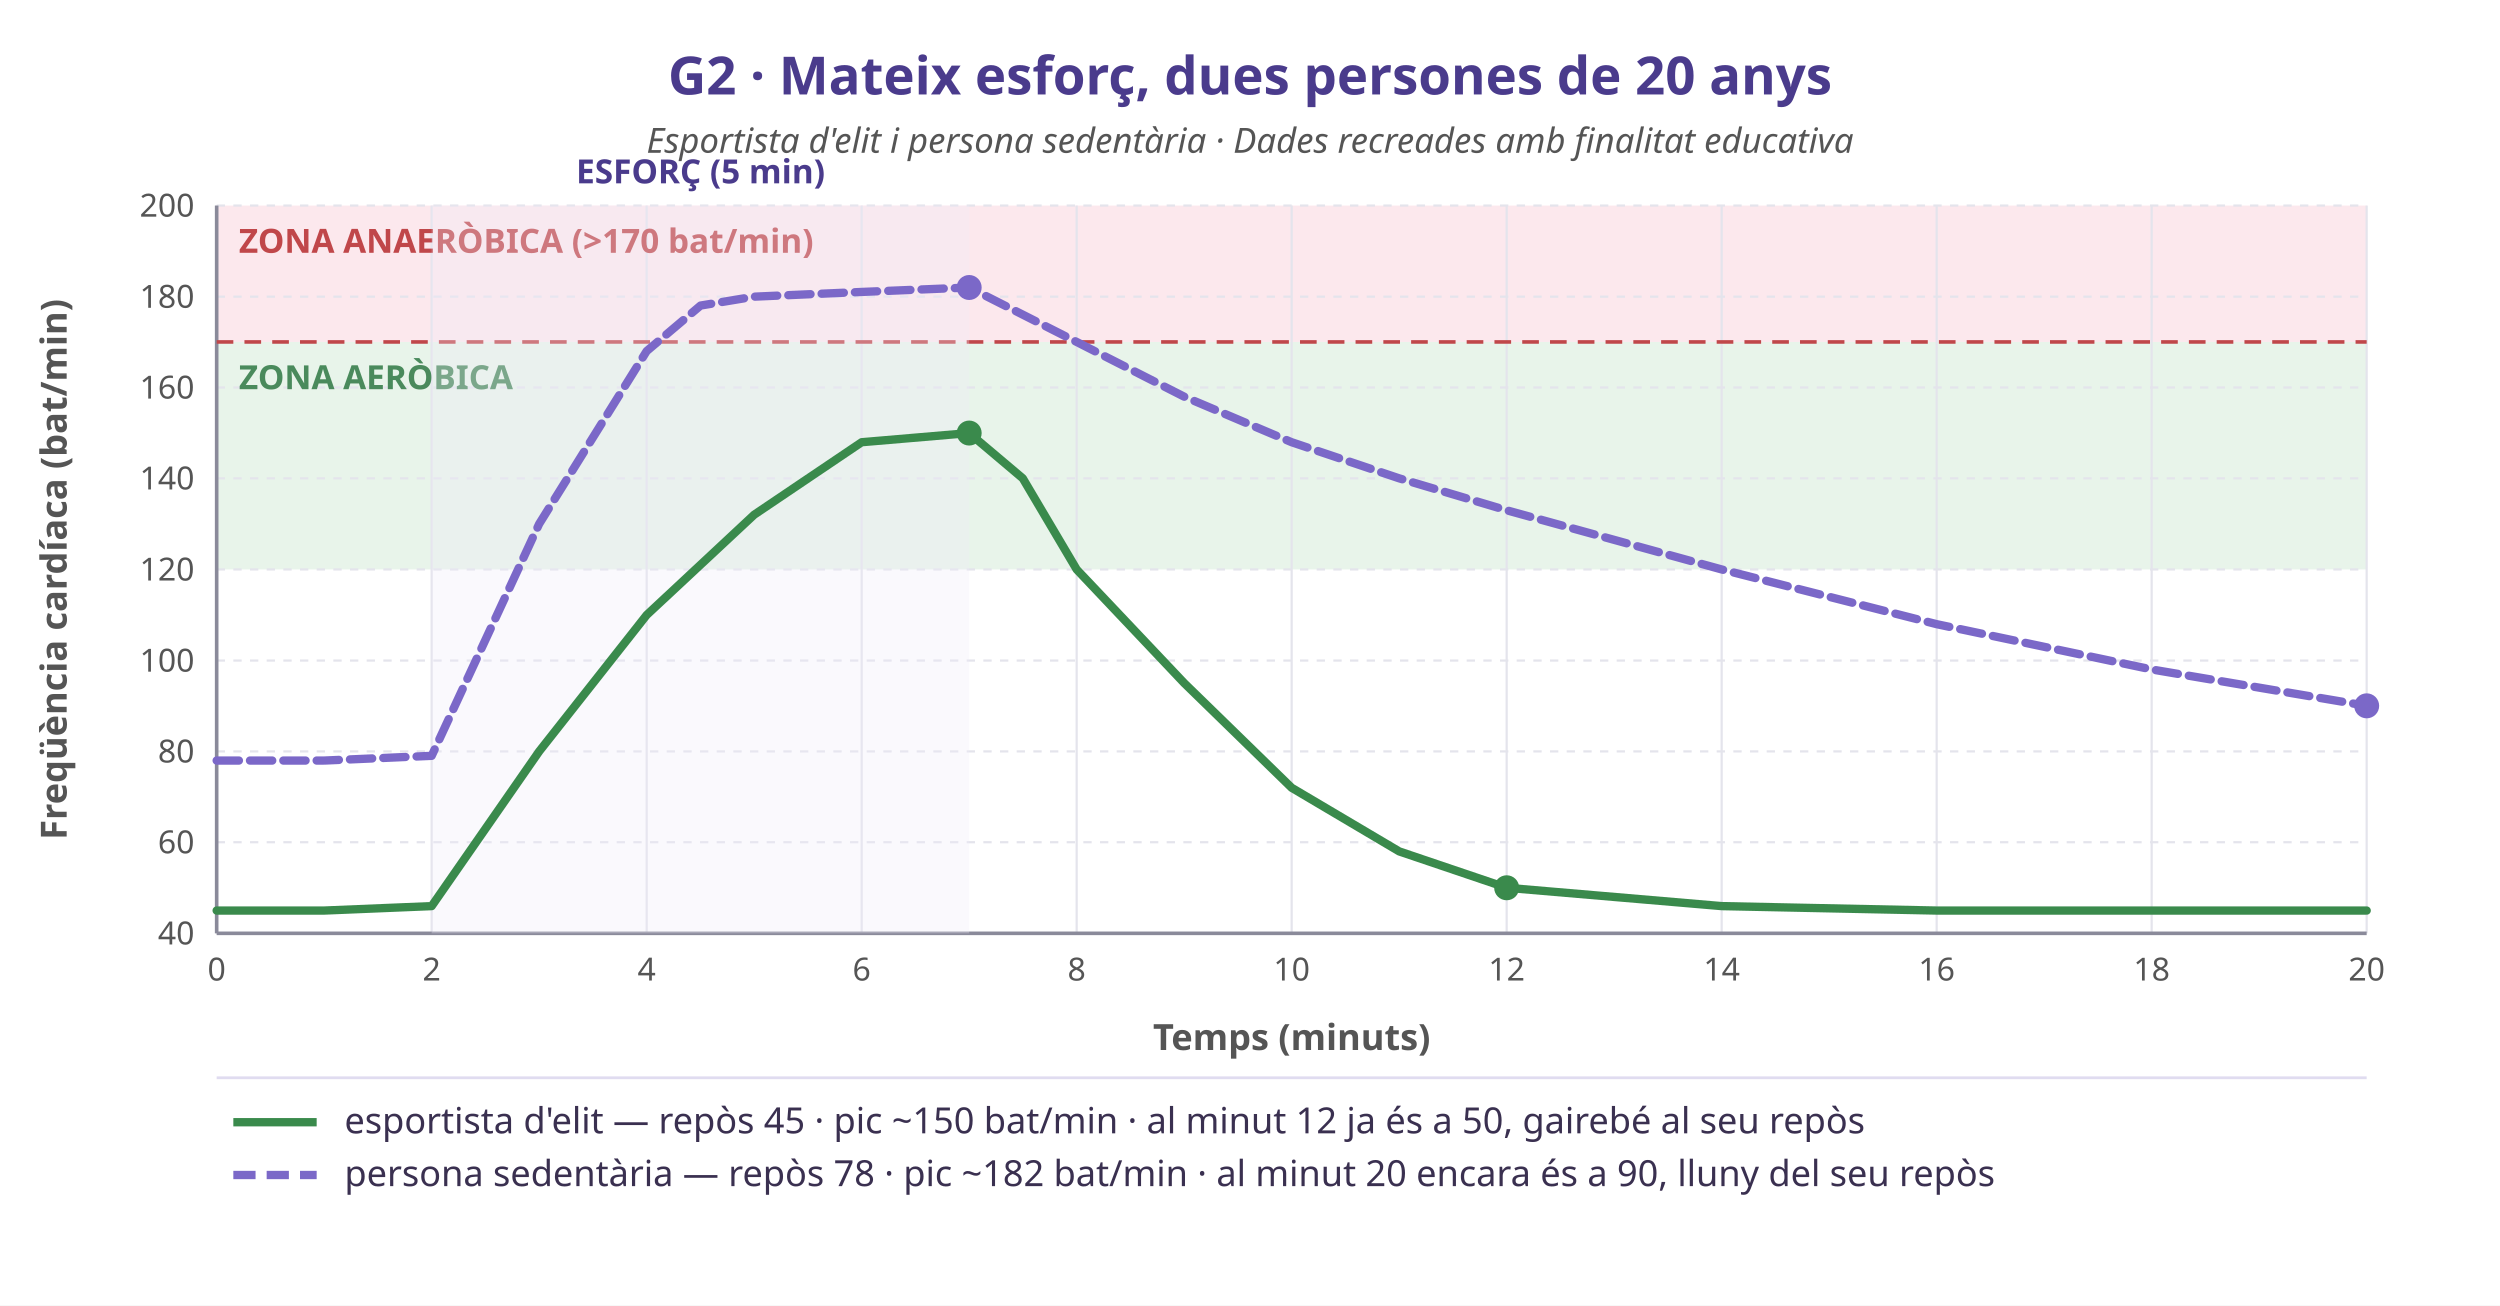
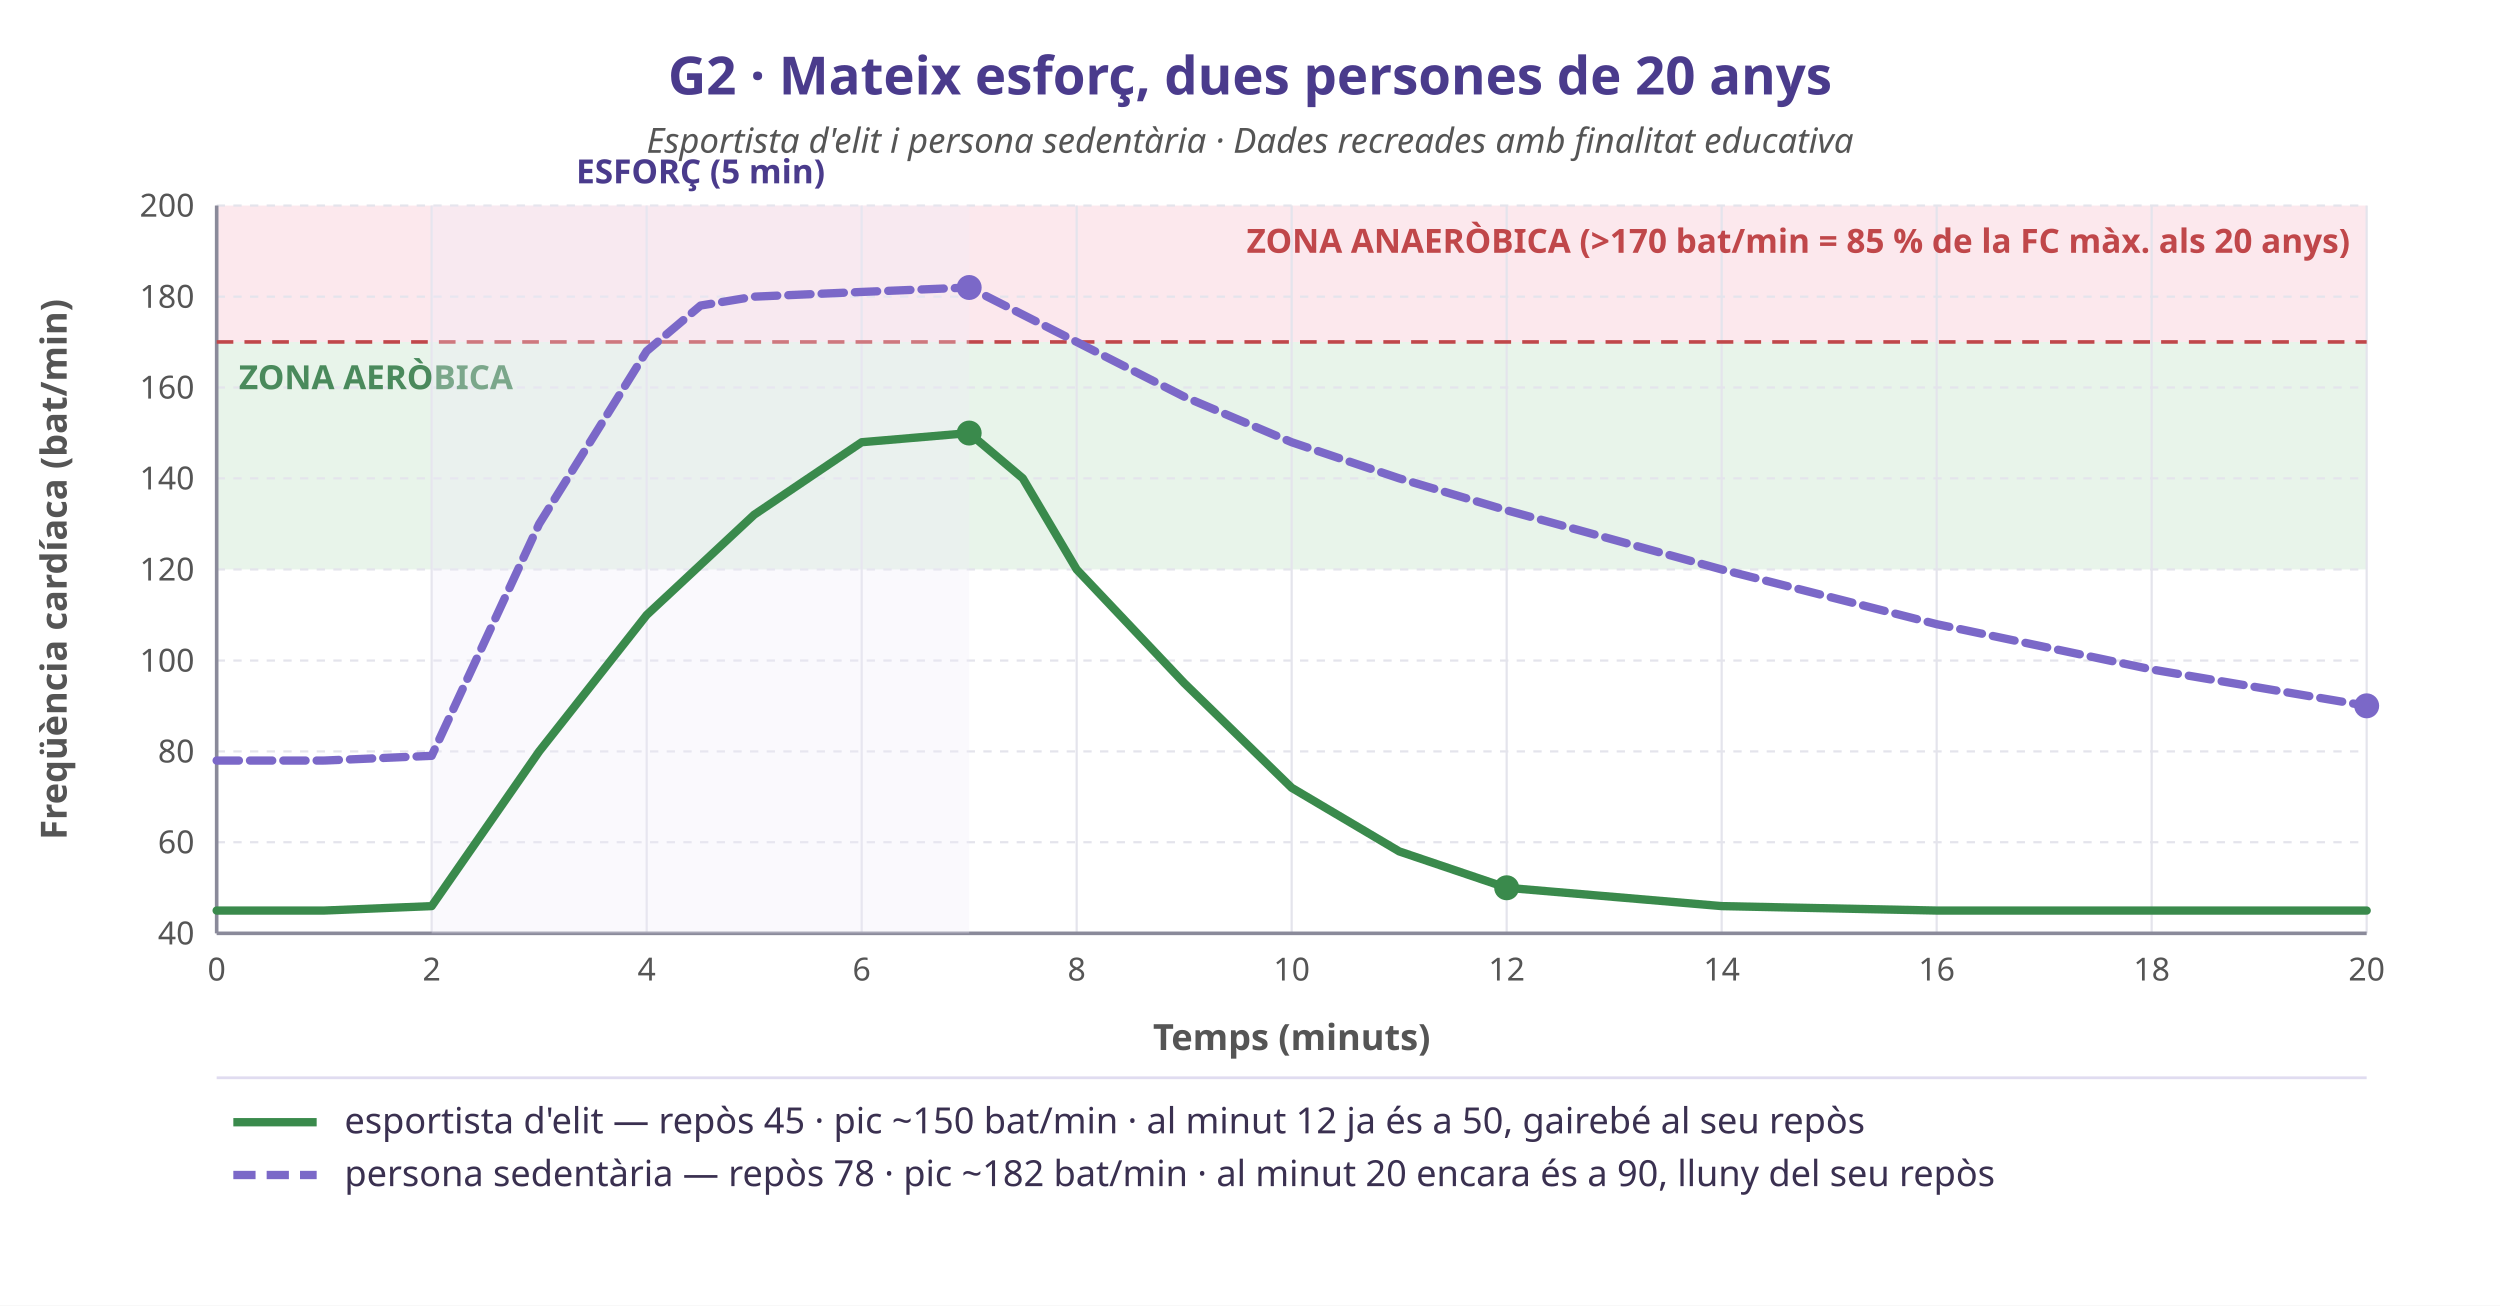
<svg xmlns="http://www.w3.org/2000/svg" viewBox="0 0 900 470" width="900" height="470" role="img">
  <rect x="0" y="0" width="900" height="470" fill="#ffffff" />
  <text x="450.0" y="34" font-size="19" font-weight="700" fill="#4a3b8c" text-anchor="middle" font-family="Fira Sans Extra Condensed, sans-serif">G2 · Mateix esforç, dues persones de 20 anys</text>
  <text x="450.0" y="55" font-size="12.5" font-style="italic" fill="#555555" text-anchor="middle" font-family="Fira Sans Extra Condensed, sans-serif">Esportista d'elit i persona sedentària · Dades recreades amb finalitat educativa</text>
  <rect x="78.0" y="74.0" width="774.0" height="49.1" fill="#fce8ed" />
  <rect x="78.0" y="123.1" width="774.0" height="81.9" fill="#e8f4ea" />
  <line x1="78.0" y1="336.0" x2="78.0" y2="74.0" stroke="#e4e4ec" stroke-width="0.8" />
  <text x="78.0" y="353.0" font-size="11.5" fill="#555555" text-anchor="middle" font-family="Fira Sans Extra Condensed, sans-serif">0</text>
  <line x1="155.4" y1="336.0" x2="155.4" y2="74.0" stroke="#e4e4ec" stroke-width="0.8" />
  <text x="155.4" y="353.0" font-size="11.5" fill="#555555" text-anchor="middle" font-family="Fira Sans Extra Condensed, sans-serif">2</text>
  <line x1="232.8" y1="336.0" x2="232.8" y2="74.0" stroke="#e4e4ec" stroke-width="0.8" />
  <text x="232.8" y="353.0" font-size="11.5" fill="#555555" text-anchor="middle" font-family="Fira Sans Extra Condensed, sans-serif">4</text>
  <line x1="310.2" y1="336.0" x2="310.2" y2="74.0" stroke="#e4e4ec" stroke-width="0.8" />
  <text x="310.2" y="353.0" font-size="11.5" fill="#555555" text-anchor="middle" font-family="Fira Sans Extra Condensed, sans-serif">6</text>
  <line x1="387.6" y1="336.0" x2="387.6" y2="74.0" stroke="#e4e4ec" stroke-width="0.8" />
  <text x="387.6" y="353.0" font-size="11.5" fill="#555555" text-anchor="middle" font-family="Fira Sans Extra Condensed, sans-serif">8</text>
  <line x1="465.0" y1="336.0" x2="465.0" y2="74.0" stroke="#e4e4ec" stroke-width="0.8" />
  <text x="465.0" y="353.0" font-size="11.5" fill="#555555" text-anchor="middle" font-family="Fira Sans Extra Condensed, sans-serif">10</text>
  <line x1="542.4" y1="336.0" x2="542.4" y2="74.0" stroke="#e4e4ec" stroke-width="0.8" />
  <text x="542.4" y="353.0" font-size="11.5" fill="#555555" text-anchor="middle" font-family="Fira Sans Extra Condensed, sans-serif">12</text>
  <line x1="619.8" y1="336.0" x2="619.8" y2="74.0" stroke="#e4e4ec" stroke-width="0.8" />
  <text x="619.8" y="353.0" font-size="11.5" fill="#555555" text-anchor="middle" font-family="Fira Sans Extra Condensed, sans-serif">14</text>
  <line x1="697.2" y1="336.0" x2="697.2" y2="74.0" stroke="#e4e4ec" stroke-width="0.8" />
  <text x="697.2" y="353.0" font-size="11.5" fill="#555555" text-anchor="middle" font-family="Fira Sans Extra Condensed, sans-serif">16</text>
  <line x1="774.6" y1="336.0" x2="774.6" y2="74.0" stroke="#e4e4ec" stroke-width="0.8" />
  <text x="774.6" y="353.0" font-size="11.5" fill="#555555" text-anchor="middle" font-family="Fira Sans Extra Condensed, sans-serif">18</text>
  <line x1="852.0" y1="336.0" x2="852.0" y2="74.0" stroke="#e4e4ec" stroke-width="0.8" />
  <text x="852.0" y="353.0" font-size="11.5" fill="#555555" text-anchor="middle" font-family="Fira Sans Extra Condensed, sans-serif">20</text>
  <line x1="78.0" y1="336.0" x2="852.0" y2="336.0" stroke="#e4e4ec" stroke-width="0.8" stroke-dasharray="3,3" />
  <text x="70.0" y="340.0" font-size="11.5" fill="#555555" text-anchor="end" font-family="Fira Sans Extra Condensed, sans-serif">40</text>
  <line x1="78.0" y1="303.2" x2="852.0" y2="303.2" stroke="#e4e4ec" stroke-width="0.8" stroke-dasharray="3,3" />
  <text x="70.0" y="307.2" font-size="11.5" fill="#555555" text-anchor="end" font-family="Fira Sans Extra Condensed, sans-serif">60</text>
  <line x1="78.0" y1="270.5" x2="852.0" y2="270.5" stroke="#e4e4ec" stroke-width="0.8" stroke-dasharray="3,3" />
  <text x="70.0" y="274.5" font-size="11.5" fill="#555555" text-anchor="end" font-family="Fira Sans Extra Condensed, sans-serif">80</text>
  <line x1="78.0" y1="237.8" x2="852.0" y2="237.8" stroke="#e4e4ec" stroke-width="0.8" stroke-dasharray="3,3" />
  <text x="70.0" y="241.8" font-size="11.5" fill="#555555" text-anchor="end" font-family="Fira Sans Extra Condensed, sans-serif">100</text>
  <line x1="78.0" y1="205.0" x2="852.0" y2="205.0" stroke="#e4e4ec" stroke-width="0.8" stroke-dasharray="3,3" />
  <text x="70.0" y="209.0" font-size="11.5" fill="#555555" text-anchor="end" font-family="Fira Sans Extra Condensed, sans-serif">120</text>
  <line x1="78.0" y1="172.2" x2="852.0" y2="172.2" stroke="#e4e4ec" stroke-width="0.8" stroke-dasharray="3,3" />
  <text x="70.0" y="176.2" font-size="11.5" fill="#555555" text-anchor="end" font-family="Fira Sans Extra Condensed, sans-serif">140</text>
  <line x1="78.0" y1="139.5" x2="852.0" y2="139.5" stroke="#e4e4ec" stroke-width="0.8" stroke-dasharray="3,3" />
  <text x="70.0" y="143.5" font-size="11.5" fill="#555555" text-anchor="end" font-family="Fira Sans Extra Condensed, sans-serif">160</text>
  <line x1="78.0" y1="106.8" x2="852.0" y2="106.8" stroke="#e4e4ec" stroke-width="0.8" stroke-dasharray="3,3" />
  <text x="70.0" y="110.8" font-size="11.5" fill="#555555" text-anchor="end" font-family="Fira Sans Extra Condensed, sans-serif">180</text>
  <line x1="78.0" y1="74.0" x2="852.0" y2="74.0" stroke="#e4e4ec" stroke-width="0.8" stroke-dasharray="3,3" />
  <text x="70.0" y="78.0" font-size="11.5" fill="#555555" text-anchor="end" font-family="Fira Sans Extra Condensed, sans-serif">200</text>
  <line x1="78.0" y1="74.0" x2="78.0" y2="336.0" stroke="#8a8a9a" stroke-width="1.3" />
  <line x1="78.0" y1="336.0" x2="852.0" y2="336.0" stroke="#8a8a9a" stroke-width="1.3" />
  <line x1="78.0" y1="123.1" x2="852.0" y2="123.1" stroke="#c0474a" stroke-width="1.3" stroke-dasharray="6,4" />
-   <text x="86.0" y="91.0" font-size="12" font-weight="700" fill="#c0474a" font-family="Fira Sans Extra Condensed, sans-serif">ZONA ANAERÒBICA (&gt;170 bat/min)</text>
+   <text x="846.0" y="91.0" text-anchor="end" font-size="12" font-weight="700" fill="#c0474a" font-family="Fira Sans Extra Condensed, sans-serif">ZONA ANAERÒBICA (&gt;170 bat/min = 85 % de la FC màx. als 20 anys)</text>
  <text x="86.0" y="140.1" font-size="12" font-weight="700" fill="#4a8a5c" font-family="Fira Sans Extra Condensed, sans-serif">ZONA AERÒBICA</text>
  <text x="465.0" y="378.0" font-size="13" font-weight="700" fill="#555555" text-anchor="middle" font-family="Fira Sans Extra Condensed, sans-serif">Temps (minuts)</text>
  <text x="24" y="205.0" font-size="13" font-weight="700" fill="#555555" text-anchor="middle" font-family="Fira Sans Extra Condensed, sans-serif" transform="rotate(-90,24,205.0)">Freqüència cardíaca (bat/min)</text>
  <rect x="155.4" y="74.0" width="193.5" height="262.0" fill="#efeaf9" opacity="0.3" />
  <text x="252.2" y="66.0" font-size="12" font-weight="700" fill="#4a3b8c" text-anchor="middle" font-family="Fira Sans Extra Condensed, sans-serif">ESFORÇ (5 min)</text>
  <polyline points="78.0,273.8 116.7,273.8 155.4,272.1 194.1,188.6 232.8,126.4 252.2,110.0 271.5,106.8 310.2,105.1 348.9,103.5 387.6,123.1 426.3,142.8 465.0,159.2 503.7,172.2 542.4,183.7 619.8,205.0 697.2,224.7 774.6,241.0 852.0,254.1" fill="none" stroke="#7B68C8" stroke-width="3" stroke-linejoin="round" stroke-linecap="round" stroke-dasharray="8,4" />
  <polyline points="78.0,327.8 116.7,327.8 155.4,326.2 194.1,270.5 232.8,221.4 271.5,185.3 310.2,159.2 348.9,155.9 368.2,172.2 387.6,205.0 426.3,245.9 465.0,283.6 503.7,306.5 542.4,319.6 619.8,326.2 697.2,327.8 774.6,327.8 852.0,327.8" fill="none" stroke="#3a8a4c" stroke-width="3" stroke-linejoin="round" stroke-linecap="round" />
  <circle cx="348.9" cy="155.9" r="4.5" fill="#3a8a4c" />
  <circle cx="542.4" cy="319.6" r="4.5" fill="#3a8a4c" />
  <circle cx="348.9" cy="103.5" r="4.5" fill="#7B68C8" />
  <circle cx="852.0" cy="254.1" r="4.5" fill="#7B68C8" />
  <line x1="78.0" y1="388.0" x2="852.0" y2="388.0" stroke="#e0dcf0" stroke-width="1" />
  <line x1="84.0" y1="404.0" x2="114.0" y2="404.0" stroke="#3a8a4c" stroke-width="3" />
  <text x="124.0" y="408.0" font-size="13" fill="#3a3050" font-family="Fira Sans Extra Condensed, sans-serif">esportista d'elit — repòs 45 · pic ~150 bat/min · al minut 12 ja és a 50, gairebé al seu repòs</text>
  <line x1="84.0" y1="423.0" x2="114.0" y2="423.0" stroke="#7B68C8" stroke-width="3" stroke-dasharray="8,4" />
  <text x="124.0" y="427.0" font-size="13" fill="#3a3050" font-family="Fira Sans Extra Condensed, sans-serif">persona sedentària — repòs 78 · pic ~182 bat/min · al minut 20 encara és a 90, lluny del seu repòs</text>
</svg>
